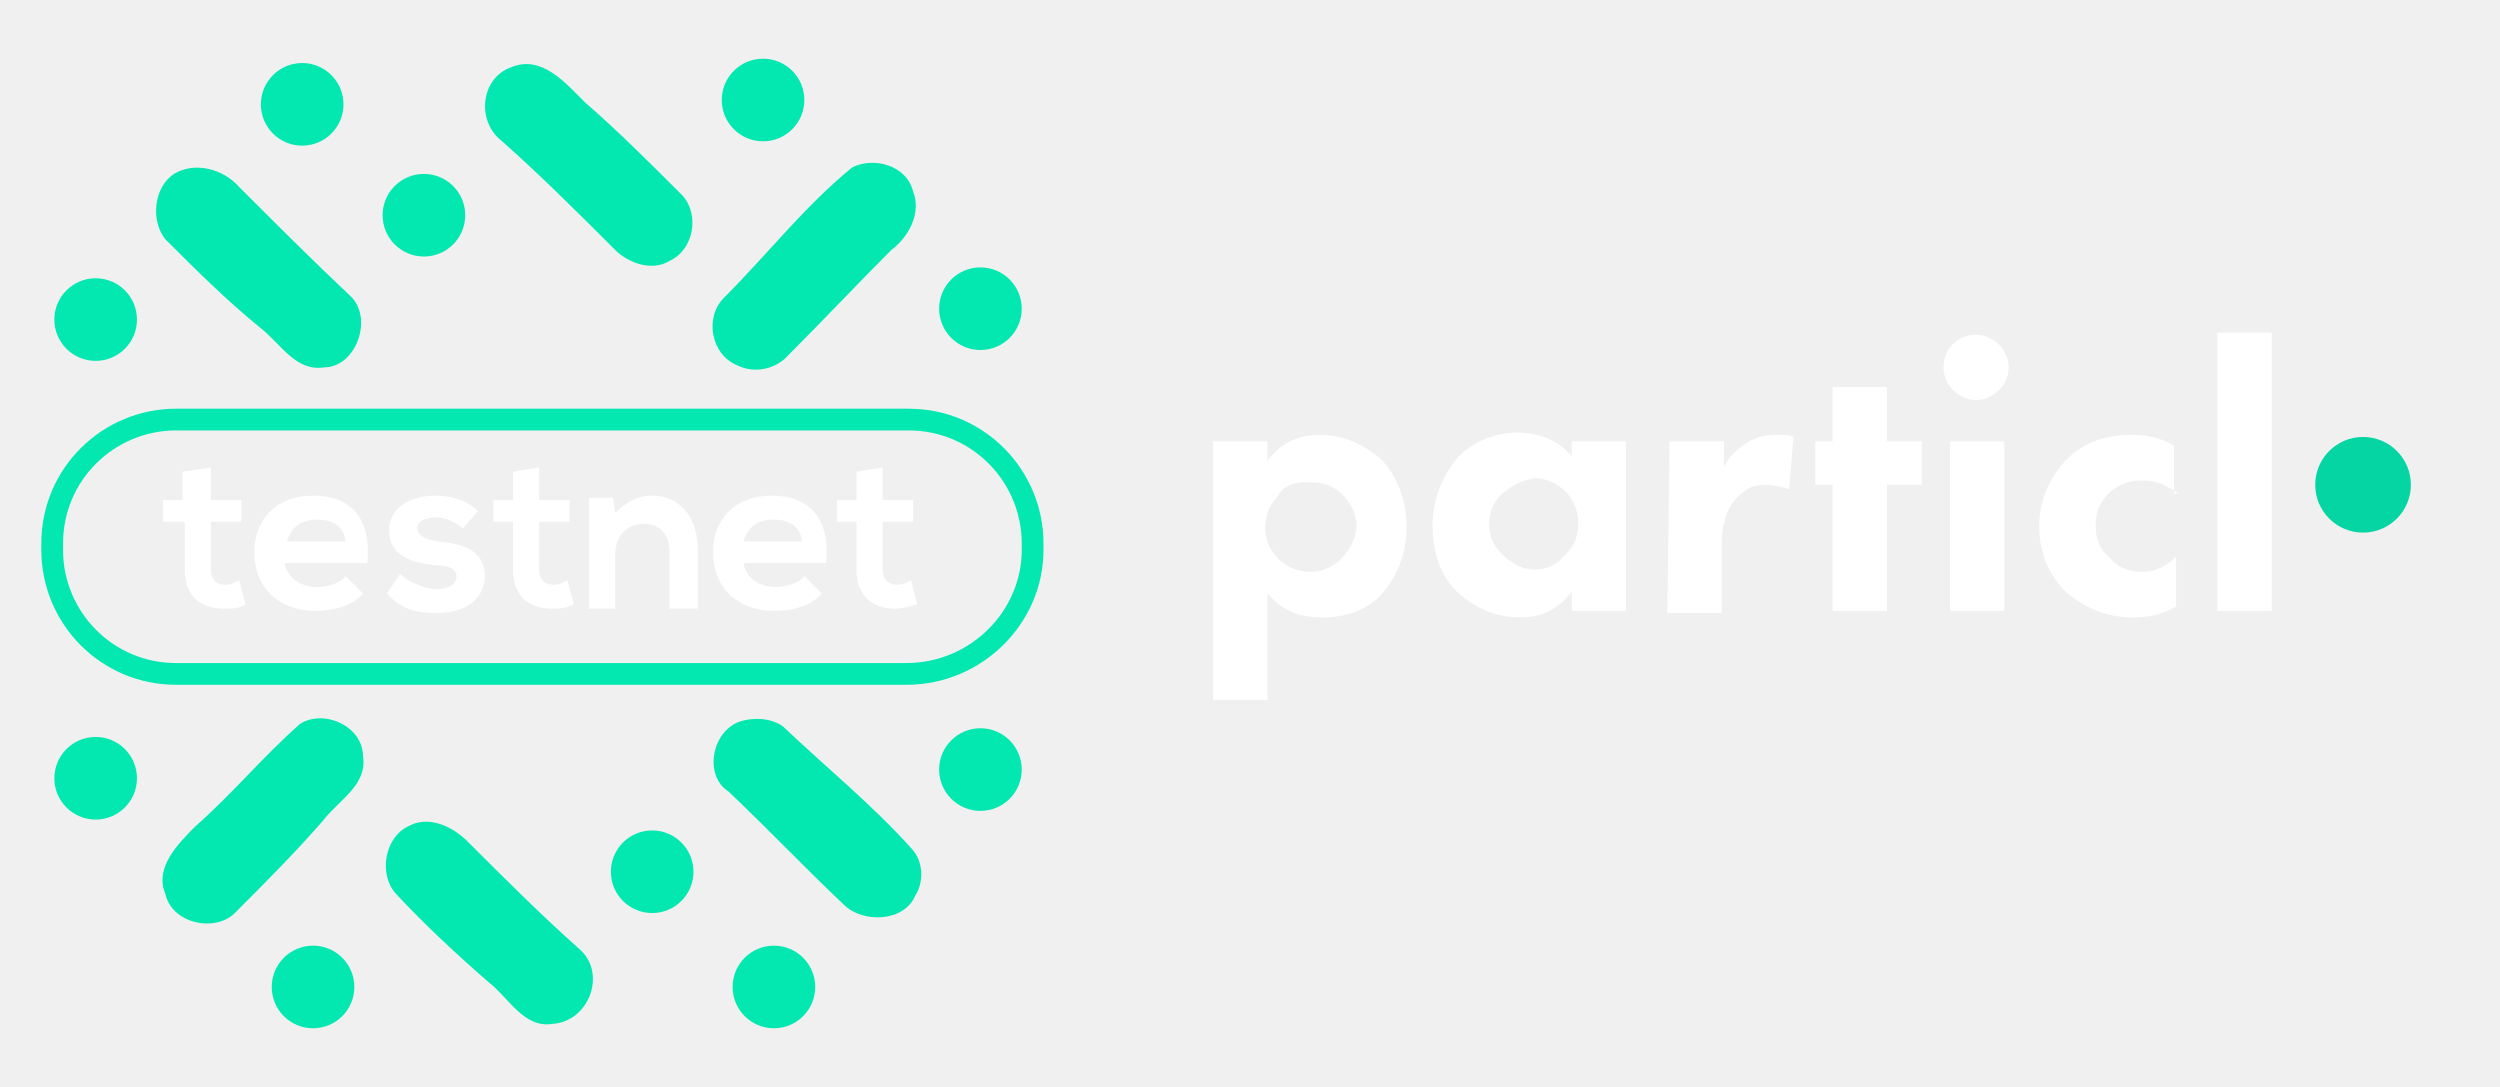
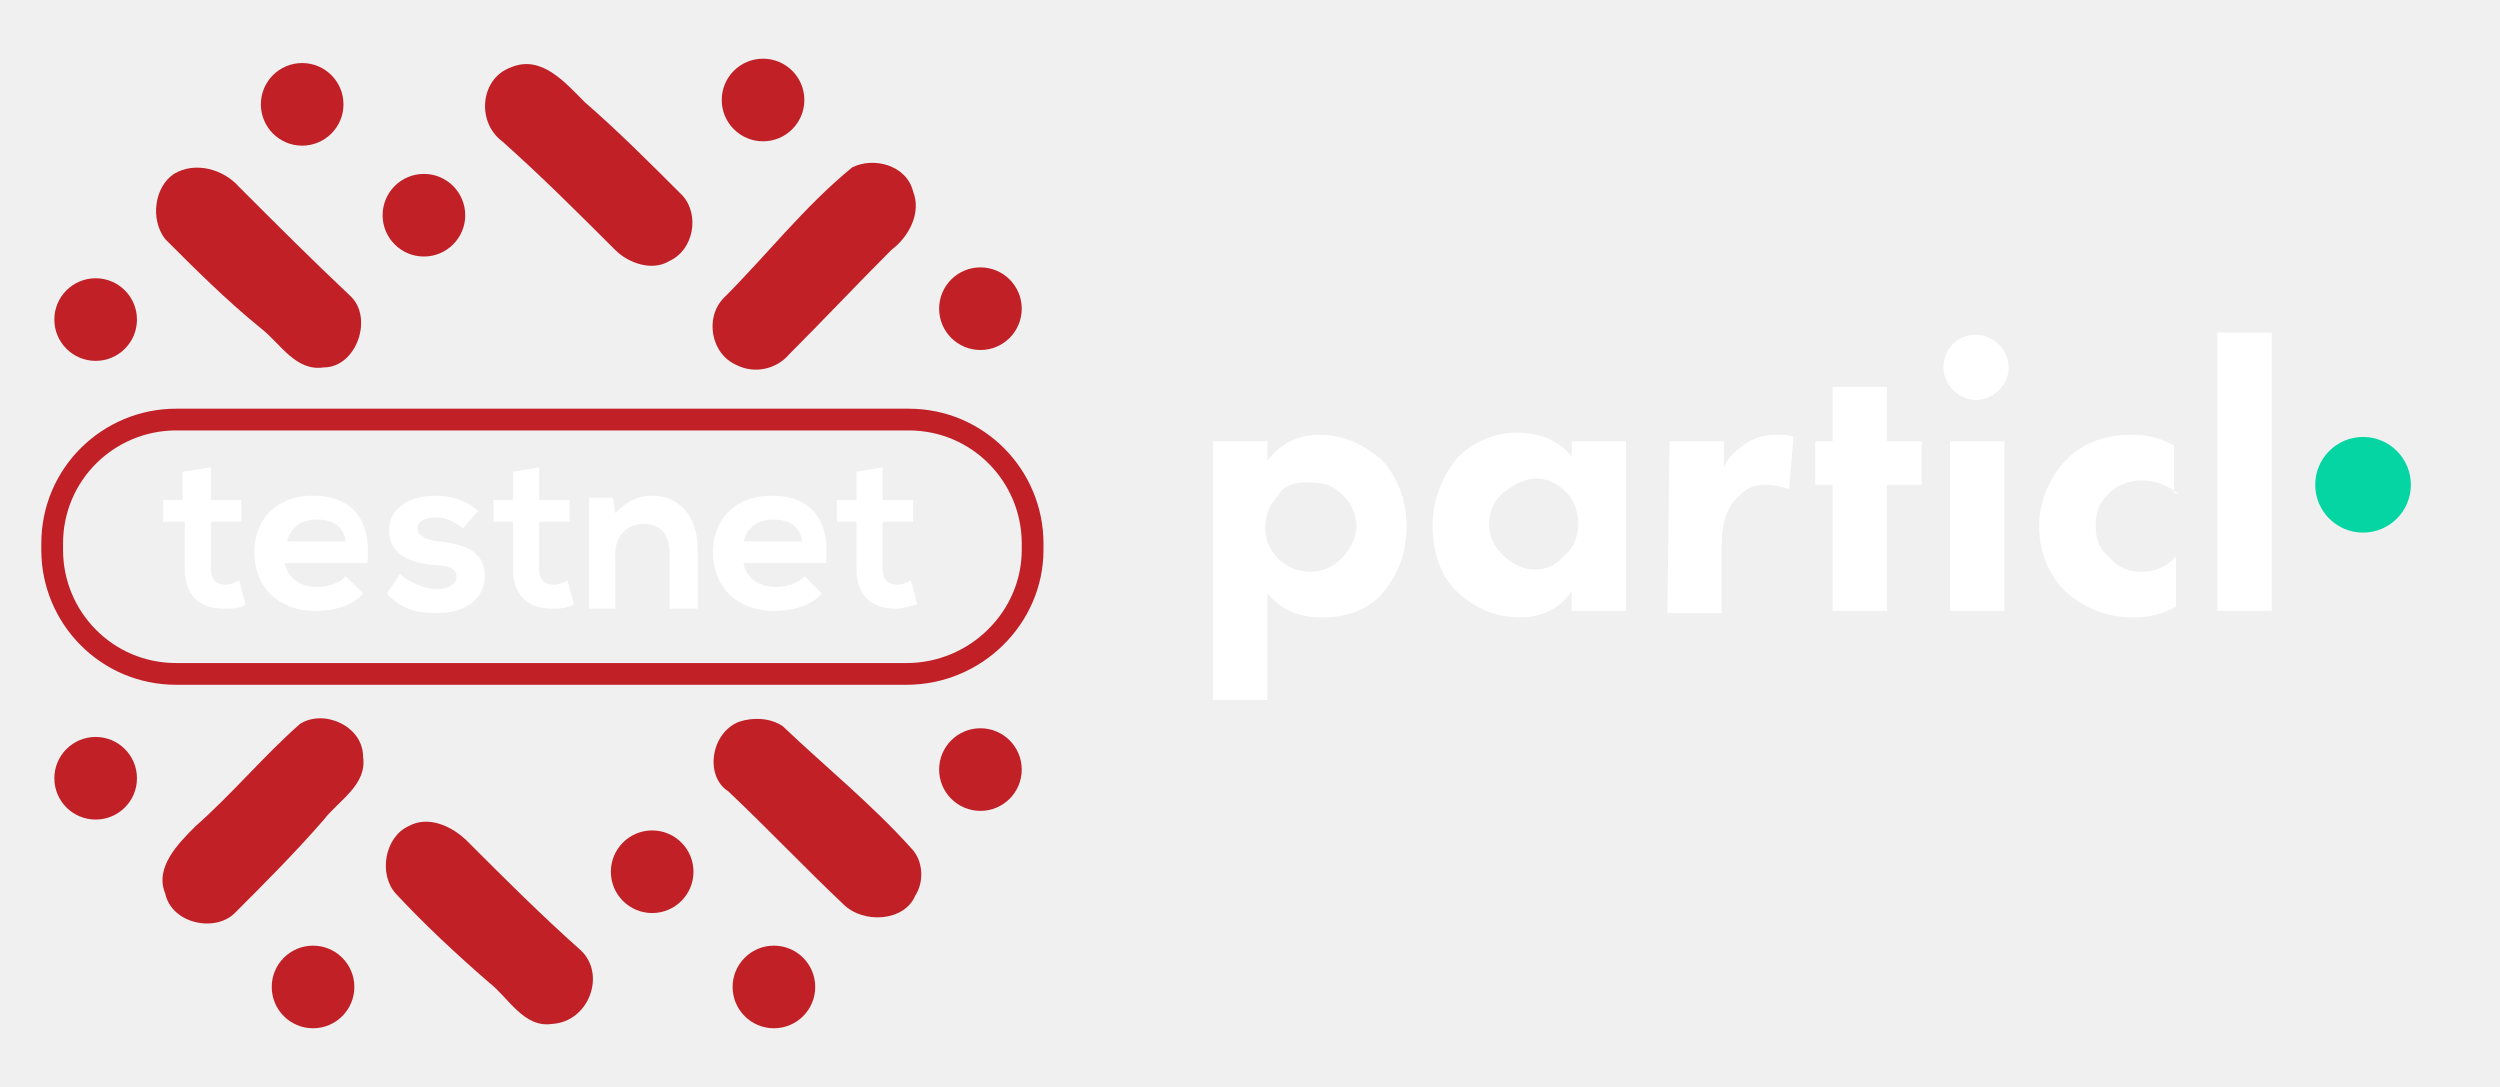
<svg xmlns="http://www.w3.org/2000/svg" version="1.1" x="0px" y="0px" viewBox="0 0 115 50" style="enable-background:new 0 0 115 50;" xml:space="preserve">
  <style type="text/css">
	.st0{display:none;}
	.st1{display:inline;}
	.st2{fill:#FFFFFF;}
	.st3{fill:#05D5A3;}
- 	.st4{fill:#02E8B0;}
- 	.st5{fill:none;stroke:#02E8B0;stroke-miterlimit:10;}
+ 	.st4{fill:#C02026;}
+ 	.st5{fill:none;stroke:#C02026;stroke-miterlimit:10;}
</style>
  <g id="Layer_2" class="st0">
    <rect x="-43.3" y="-40.3" class="st1" width="204.8" height="115" />
  </g>
  <g id="Layer_1">
    <g>
      <path class="st2" d="M58.3,32.2h-2.5V20.3h2.5v0.9c0.8-1.1,1.9-1.2,2.4-1.2c1.4,0,2.3,0.7,2.8,1.1c0.7,0.7,1.2,1.8,1.2,3.1    c0,1.4-0.5,2.4-1.2,3.2c-0.7,0.7-1.6,1-2.7,1c-1.6,0-2.2-0.8-2.5-1.1C58.3,27.3,58.3,32.2,58.3,32.2z M58.8,22.8    c-0.4,0.4-0.6,0.9-0.6,1.5c0,0.5,0.2,1,0.6,1.4c0.4,0.4,0.9,0.6,1.5,0.6c0.5,0,1-0.2,1.4-0.6s0.7-1,0.7-1.5c0-0.6-0.3-1.1-0.6-1.4    c-0.4-0.4-0.8-0.6-1.4-0.6C59.4,22.1,58.9,22.5,58.8,22.8z" />
      <path class="st2" d="M72.3,20.3h2.5v7.8h-2.5v-0.9c-0.7,1-1.7,1.2-2.3,1.2c-1.1,0-2-0.3-3-1.2c-0.8-0.8-1.1-1.9-1.1-3    c0-1.3,0.5-2.4,1.2-3.2c0.7-0.7,1.7-1.1,2.7-1.1c0.7,0,1.8,0.2,2.5,1.1C72.3,21,72.3,20.3,72.3,20.3z M69.1,22.7    c-0.3,0.3-0.6,0.7-0.6,1.4c0,0.7,0.3,1.1,0.6,1.4c0.4,0.4,0.9,0.7,1.5,0.7c0.5,0,1-0.2,1.3-0.6c0.4-0.3,0.7-0.8,0.7-1.5    c0-0.6-0.2-1.1-0.6-1.5S71.1,22,70.6,22C69.9,22.1,69.5,22.4,69.1,22.7z" />
      <path class="st2" d="M76.8,20.3h2.5v1.2c0.2-0.5,0.6-0.8,1-1.1c0.5-0.3,0.9-0.4,1.4-0.4c0.3,0,0.6,0,0.8,0.1l-0.2,2.4    c-0.3-0.1-0.7-0.2-1.1-0.2c-0.6,0-0.9,0.2-1.3,0.6c-0.6,0.6-0.7,1.5-0.7,2.1v3.2h-2.5L76.8,20.3L76.8,20.3z" />
      <path class="st2" d="M86.8,22.3v5.8h-2.5v-5.8h-0.8v-2h0.8v-2.5h2.5v2.5h1.6v2H86.8z" />
      <path class="st2" d="M90.9,15.4c0.8,0,1.5,0.7,1.5,1.5s-0.7,1.5-1.5,1.5s-1.5-0.7-1.5-1.5S90,15.4,90.9,15.4z M92.2,20.3v7.8h-2.5    v-7.8H92.2z" />
      <path class="st2" d="M100.2,22.7c-0.7-0.5-1.2-0.6-1.7-0.6c-0.8,0-1.3,0.4-1.5,0.6c-0.4,0.4-0.6,0.8-0.6,1.5    c0,0.6,0.2,1.1,0.6,1.4c0.4,0.5,0.9,0.7,1.5,0.7c0.5,0,1-0.1,1.6-0.7v2.3c-0.7,0.4-1.3,0.5-2,0.5c-1.3,0-2.3-0.5-3.1-1.2    c-0.6-0.6-1.2-1.6-1.2-3c0-1.3,0.6-2.4,1.3-3.1C95.9,20.3,97,20,98,20c0.7,0,1.3,0.1,2,0.5v2.2H100.2z" />
      <path class="st2" d="M104.5,15.3v12.8H102V15.3H104.5z" />
    </g>
    <ellipse class="st3" cx="108.7" cy="22.3" rx="2.2" ry="2.2" />
    <path class="st4" d="M23.5,3.1c1.4-0.6,2.5,0.7,3.4,1.6c1.5,1.3,3,2.8,4.5,4.3c0.8,0.9,0.5,2.5-0.6,3c-0.8,0.5-1.9,0.1-2.5-0.5   c-1.7-1.7-3.4-3.4-5.2-5C21.9,5.6,22.1,3.6,23.5,3.1z" />
    <path class="st4" d="M39.2,7.7c1-0.5,2.5-0.1,2.8,1.1c0.4,1-0.2,2.1-1,2.7c-1.6,1.6-3.1,3.2-4.7,4.8c-0.6,0.7-1.6,0.9-2.4,0.5   c-1.2-0.5-1.5-2.2-0.6-3.1C35.3,11.7,37,9.5,39.2,7.7z" />
    <path class="st4" d="M8,8c1-0.6,2.3-0.2,3,0.6c1.7,1.7,3.4,3.4,5.1,5c1.1,1,0.3,3.3-1.2,3.3c-1.3,0.2-2-1.1-2.9-1.8   c-1.6-1.3-3-2.7-4.4-4.1C6.9,10.1,7.1,8.6,8,8z" />
    <path class="st4" d="M13.8,33.3c1.1-0.7,2.9,0.1,2.9,1.5c0.2,1.3-1.1,2-1.8,2.9c-1.3,1.5-2.7,2.9-4.1,4.3c-0.9,0.9-2.9,0.5-3.2-0.9   C7.1,39.9,8.2,38.8,9,38C10.7,36.5,12.1,34.8,13.8,33.3z" />
    <path class="st4" d="M34,33.2c0.6-0.2,1.4-0.2,2,0.2c2,1.9,4.1,3.6,5.9,5.6c0.6,0.6,0.6,1.6,0.2,2.2c-0.5,1.2-2.4,1.3-3.3,0.4   c-1.8-1.7-3.5-3.5-5.3-5.2C32.4,35.7,32.7,33.7,34,33.2z" />
    <path class="st4" d="M18.8,38c0.9-0.5,2,0,2.7,0.7c1.7,1.7,3.4,3.4,5.2,5c1.2,1.1,0.4,3.3-1.3,3.4c-1.3,0.2-2-1.2-2.9-1.9   c-1.5-1.3-3-2.7-4.3-4.1C17.4,40.2,17.7,38.5,18.8,38z" />
    <circle class="st4" cx="13.9" cy="4.8" r="1.9" />
    <circle class="st4" cx="19.5" cy="9.9" r="1.9" />
    <circle class="st4" cx="4.4" cy="14.7" r="1.9" />
    <circle class="st4" cx="35.1" cy="4.6" r="1.9" />
    <circle class="st4" cx="45.1" cy="14.2" r="1.9" />
    <circle class="st4" cx="45.1" cy="35.4" r="1.9" />
    <circle class="st4" cx="30" cy="40.1" r="1.9" />
    <circle class="st4" cx="35.6" cy="45.4" r="1.9" />
    <circle class="st4" cx="14.4" cy="45.4" r="1.9" />
    <circle class="st4" cx="4.4" cy="35.8" r="1.9" />
  </g>
  <g id="Layer_3">
    <path class="st5" d="M41.7,31H8.1c-3.2,0-5.7-2.6-5.7-5.7v-0.3c0-3.2,2.6-5.7,5.7-5.7h33.7c3.2,0,5.7,2.6,5.7,5.7v0.3   C47.5,28.4,44.9,31,41.7,31z" />
    <g>
      <path class="st2" d="M9.7,21.5V23h1.4V24H9.7v2.2c0,0.5,0.3,0.7,0.7,0.7c0.2,0,0.4-0.1,0.6-0.2l0.3,1.1C11,28,10.7,28,10.3,28    c-1.1,0-1.8-0.6-1.8-1.8V24H7.5V23h0.9v-1.3L9.7,21.5z" />
      <path class="st2" d="M13.1,25.9c0.1,0.6,0.6,1.1,1.5,1.1c0.5,0,1.1-0.2,1.3-0.5l0.8,0.8c-0.5,0.6-1.4,0.8-2.2,0.8    c-1.7,0-2.8-1.1-2.8-2.7c0-1.5,1-2.6,2.7-2.6c1.7,0,2.7,1,2.5,3.1H13.1z M15.9,24.9c-0.1-0.7-0.6-1-1.3-1c-0.7,0-1.2,0.3-1.4,1    H15.9z" />
      <path class="st2" d="M21.3,24.3c-0.4-0.3-0.8-0.5-1.2-0.5c-0.6,0-0.9,0.2-0.9,0.5c0,0.3,0.3,0.5,0.9,0.6c1,0.1,2.2,0.3,2.2,1.6    c0,0.9-0.7,1.7-2.2,1.7c-0.8,0-1.6-0.1-2.3-0.9l0.6-0.9c0.4,0.4,1.2,0.7,1.7,0.7c0.5,0,0.9-0.2,0.9-0.6c0-0.3-0.3-0.5-1-0.5    c-1-0.1-2.1-0.4-2.1-1.6c0-1.2,1.2-1.6,2.1-1.6c0.8,0,1.4,0.2,2,0.7L21.3,24.3z" />
      <path class="st2" d="M24.8,21.5V23h1.4V24h-1.4v2.2c0,0.5,0.3,0.7,0.7,0.7c0.2,0,0.4-0.1,0.6-0.2l0.3,1.1C26,28,25.7,28,25.4,28    c-1.1,0-1.8-0.6-1.8-1.8V24h-0.9V23h0.9v-1.3L24.8,21.5z" />
      <path class="st2" d="M30.8,28v-2.6c0-0.8-0.4-1.3-1.2-1.3c-0.8,0-1.3,0.6-1.3,1.4V28h-1.2v-5.1h1.1l0.1,0.7c0.5-0.5,1-0.8,1.7-0.8    c1.2,0,2.1,0.9,2.1,2.5V28H30.8z" />
      <path class="st2" d="M34.2,25.9c0.1,0.6,0.6,1.1,1.5,1.1c0.5,0,1.1-0.2,1.3-0.5l0.8,0.8c-0.5,0.6-1.4,0.8-2.2,0.8    c-1.7,0-2.8-1.1-2.8-2.7c0-1.5,1-2.6,2.7-2.6c1.7,0,2.7,1,2.5,3.1H34.2z M36.9,24.9c-0.1-0.7-0.6-1-1.3-1c-0.7,0-1.2,0.3-1.4,1    H36.9z" />
      <path class="st2" d="M40.6,21.5V23H42V24h-1.4v2.2c0,0.5,0.3,0.7,0.7,0.7c0.2,0,0.4-0.1,0.6-0.2l0.3,1.1c-0.4,0.1-0.7,0.2-1,0.2    c-1.1,0-1.8-0.6-1.8-1.8V24h-0.9V23h0.9v-1.3L40.6,21.5z" />
    </g>
  </g>
</svg>
